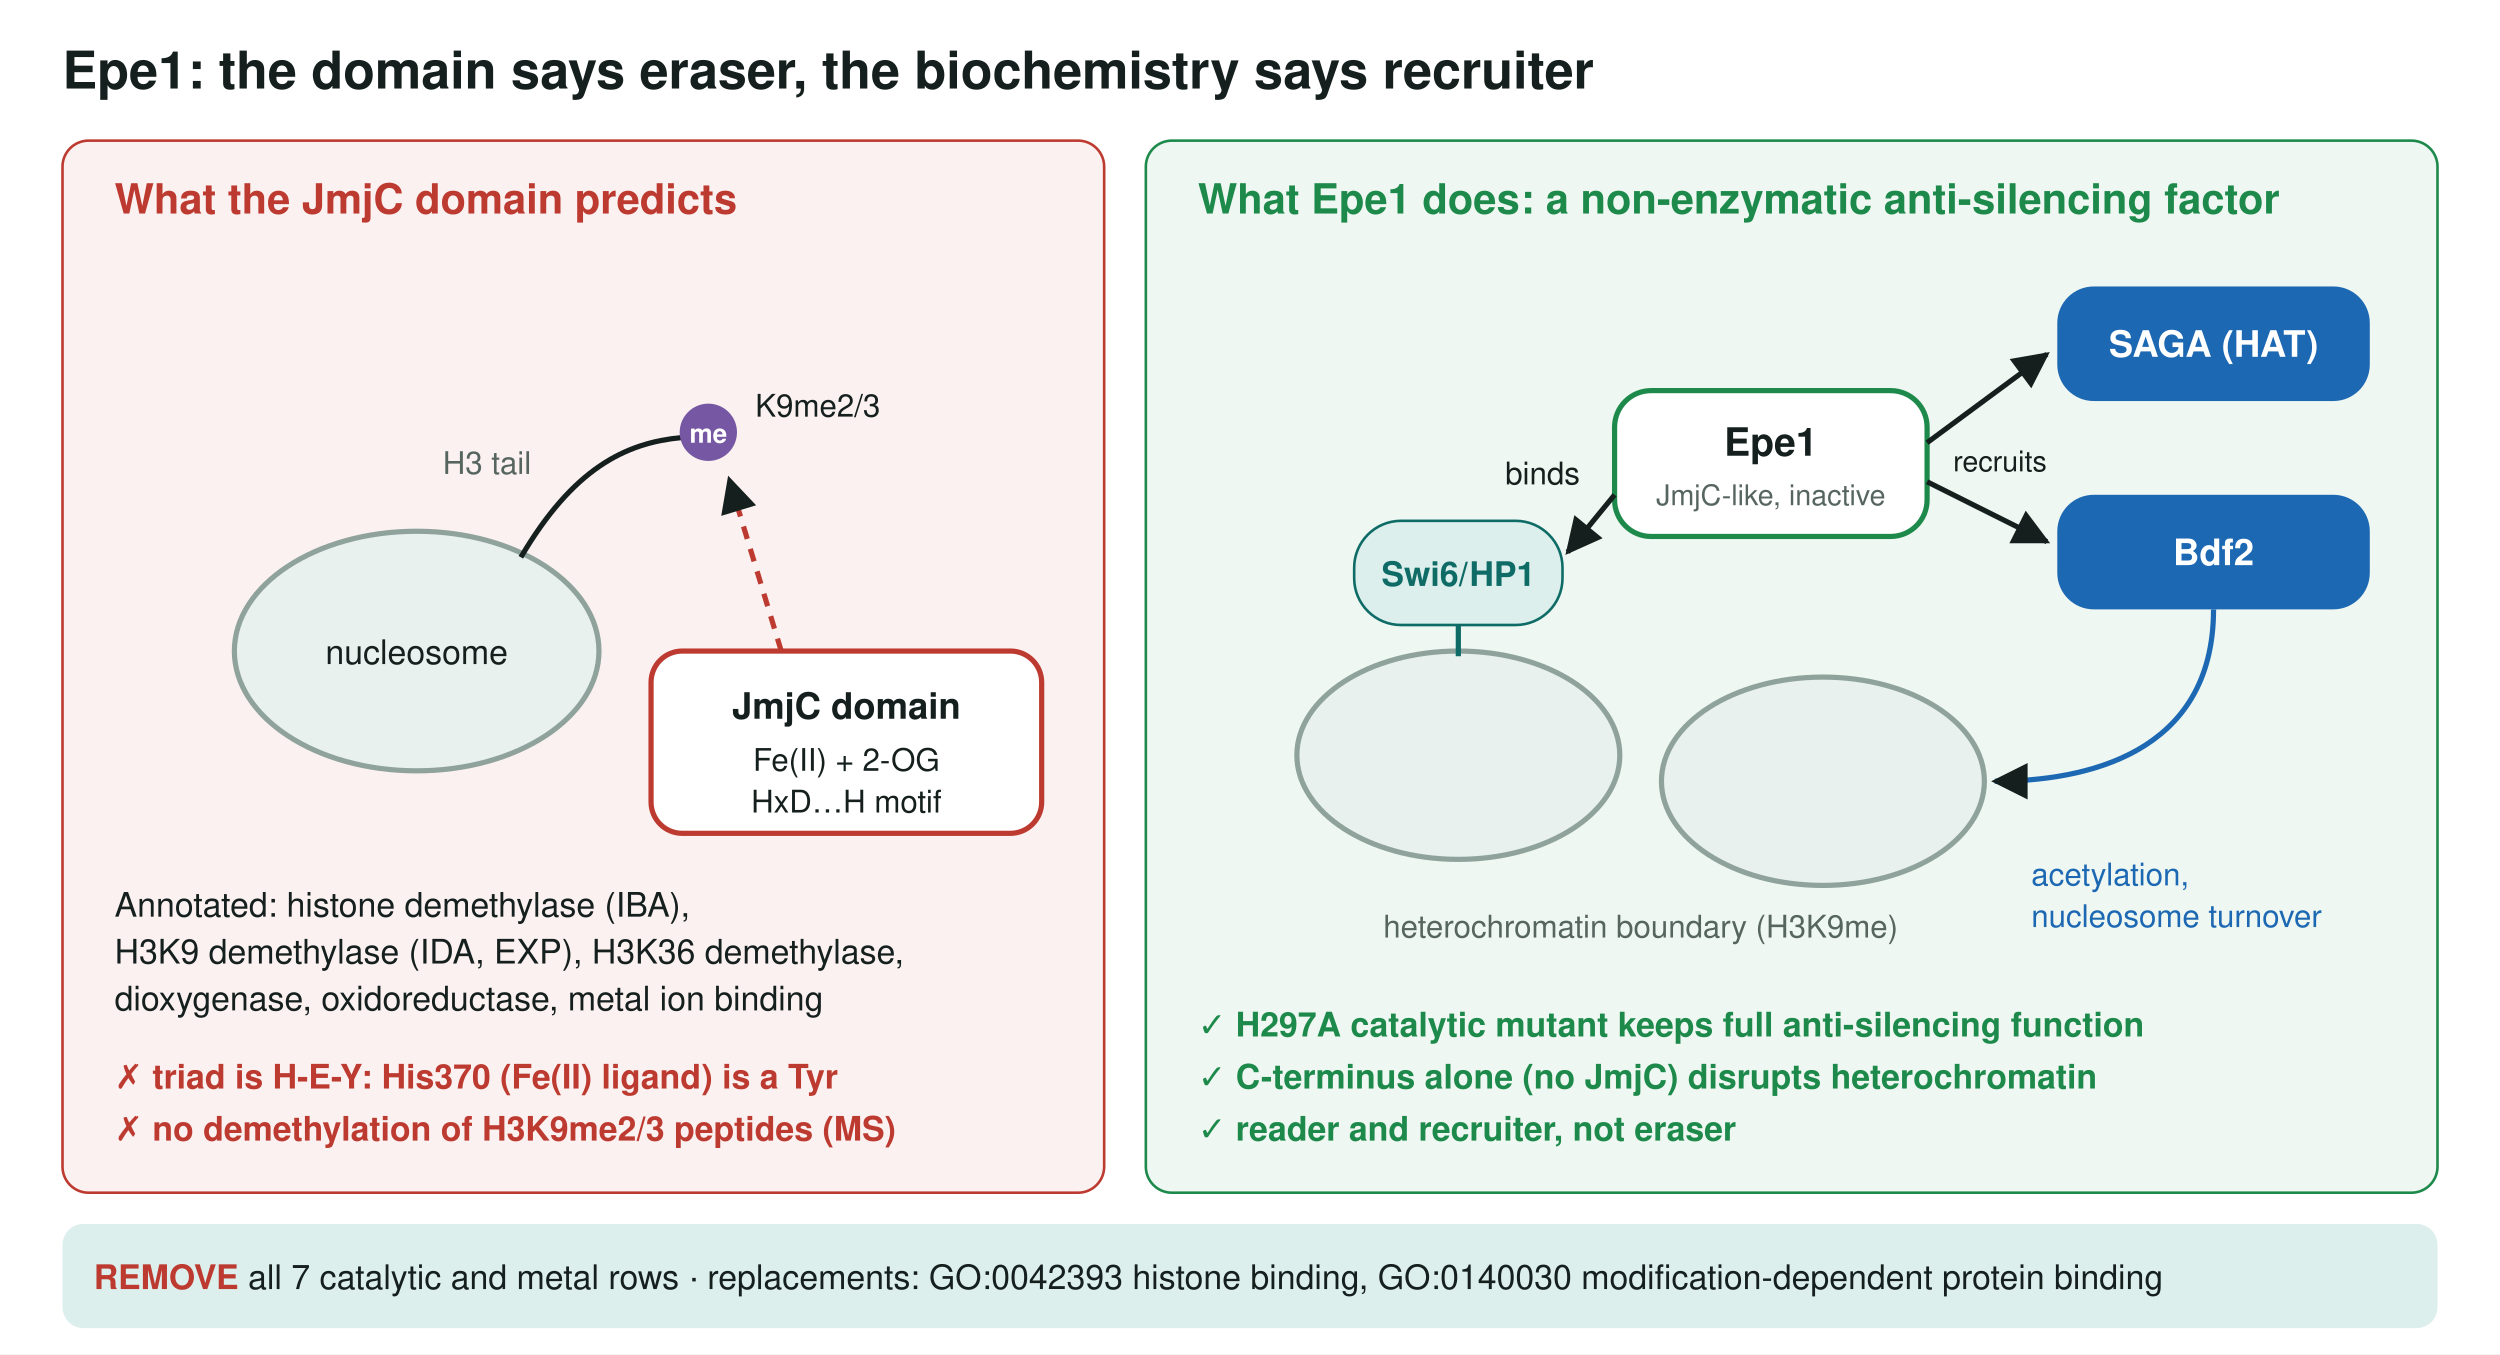
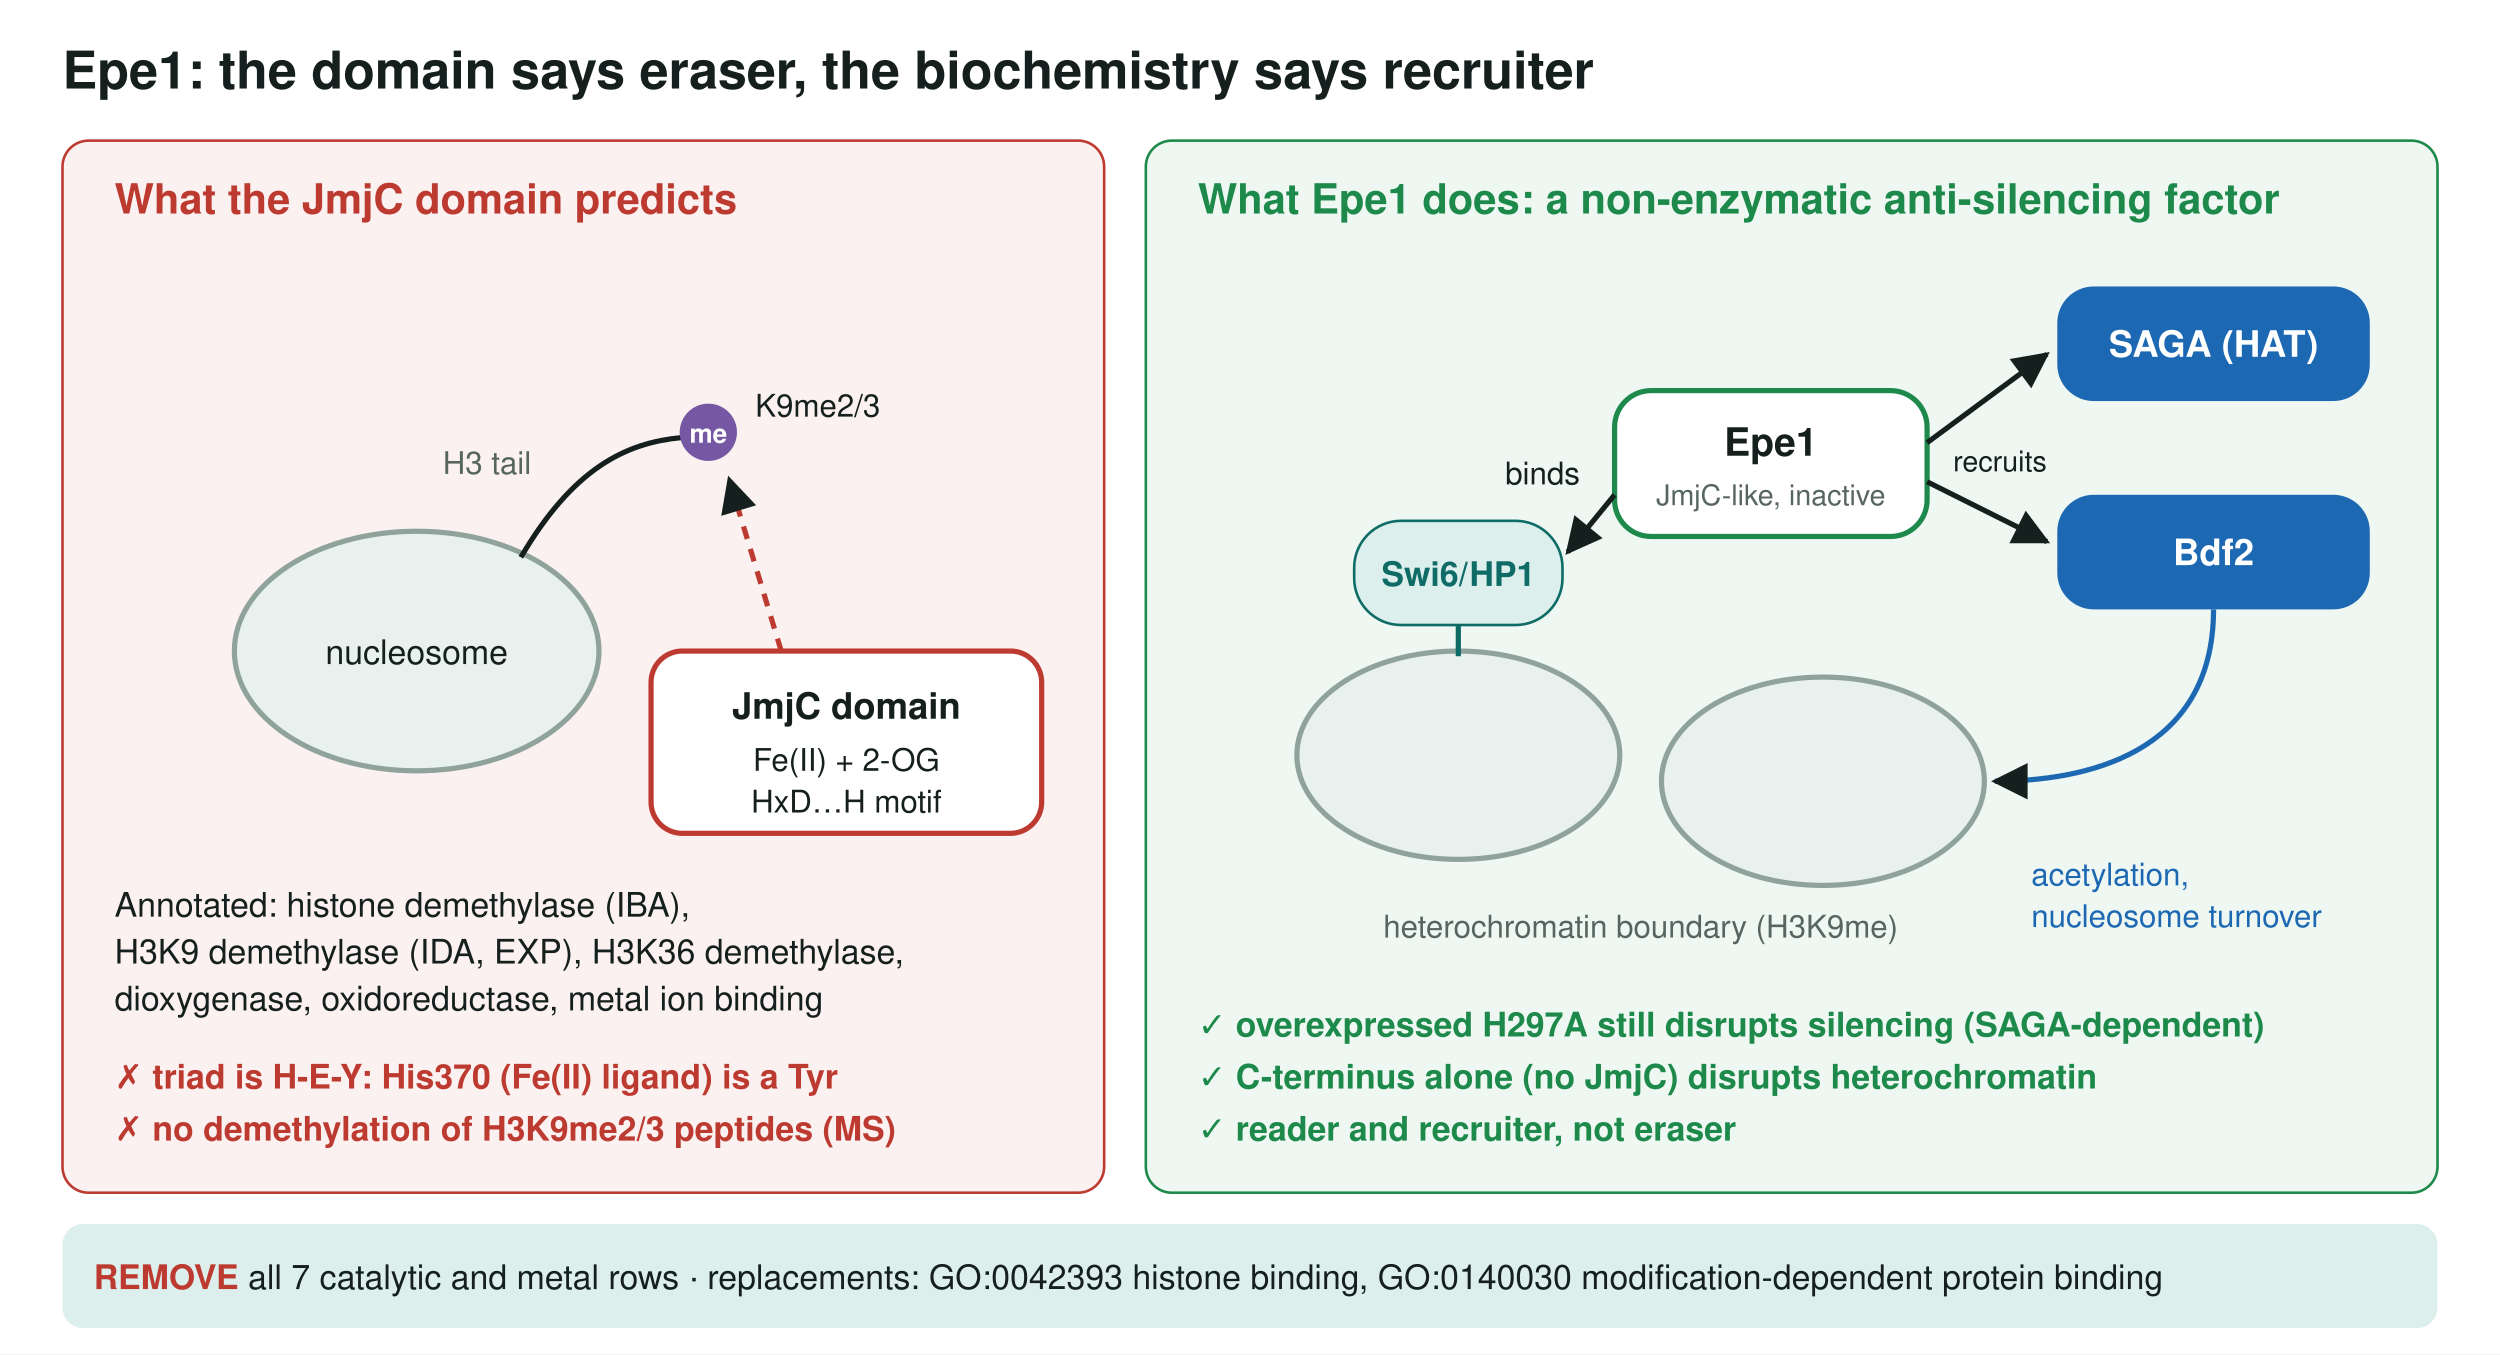
<svg xmlns="http://www.w3.org/2000/svg" viewBox="0 0 960 520" width="960" height="520" font-family="Helvetica, Arial, sans-serif">
  <rect width="960" height="520" fill="#ffffff" />
  <defs>
    <marker id="ar" viewBox="0 0 10 10" refX="9" refY="5" markerWidth="7" markerHeight="7" orient="auto">
      <path d="M0 0 L10 5 L0 10 z" fill="#15201e" />
    </marker>
  </defs>
  <text x="24" y="34" font-size="20" font-weight="bold" fill="#15201e">Epe1: the domain says eraser, the biochemistry says recruiter</text>
  <rect x="24" y="54" width="400" height="404" rx="10" fill="#fbf1f0" stroke="#bd3a30" />
  <text x="44" y="82" font-size="16" font-weight="bold" fill="#bd3a30">What the JmjC domain predicts</text>
  <ellipse cx="160" cy="250" rx="70" ry="46" fill="#e8f1ee" stroke="#8fa39c" stroke-width="2" />
  <text x="160" y="255" font-size="13" text-anchor="middle" fill="#15201e">nucleosome</text>
  <path d="M200 214 C 220 180, 240 170, 262 168" stroke="#15201e" stroke-width="2" fill="none" />
  <text x="170" y="182" font-size="12" fill="#56655f">H3 tail</text>
  <circle cx="272" cy="166" r="11" fill="#7657a3" />
  <text x="272" y="170" font-size="10" text-anchor="middle" fill="#ffffff" font-weight="bold">me</text>
  <text x="290" y="160" font-size="12" fill="#15201e">K9me2/3</text>
  <rect x="250" y="250" width="150" height="70" rx="12" fill="#ffffff" stroke="#bd3a30" stroke-width="2" />
  <text x="325" y="276" font-size="14" text-anchor="middle" font-weight="bold" fill="#15201e">JmjC domain</text>
  <text x="325" y="296" font-size="12" text-anchor="middle" fill="#15201e">Fe(II) + 2-OG</text>
  <text x="325" y="312" font-size="12" text-anchor="middle" fill="#15201e">HxD…H motif</text>
  <path d="M300 250 L 280 184" stroke="#bd3a30" stroke-width="2" stroke-dasharray="5 4" marker-end="url(#ar)" />
  <text x="44" y="352" font-size="13" fill="#15201e">Annotated: histone demethylase (IBA),</text>
  <text x="44" y="370" font-size="13" fill="#15201e">H3K9 demethylase (IDA, EXP), H3K36 demethylase,</text>
  <text x="44" y="388" font-size="13" fill="#15201e">dioxygenase, oxidoreductase, metal ion binding</text>
  <g font-size="13" fill="#bd3a30" font-weight="bold">
    <text x="44" y="418">✗ triad is H-E-Y: His370 (Fe(II) ligand) is a Tyr</text>
    <text x="44" y="438">✗ no demethylation of H3K9me2/3 peptides (MS)</text>
  </g>
  <rect x="440" y="54" width="496" height="404" rx="10" fill="#eef7f1" stroke="#1d8a4b" />
  <text x="460" y="82" font-size="16" font-weight="bold" fill="#1d8a4b">What Epe1 does: a non-enzymatic anti-silencing factor</text>
  <ellipse cx="560" cy="290" rx="62" ry="40" fill="#e8f1ee" stroke="#8fa39c" stroke-width="2" />
  <ellipse cx="700" cy="300" rx="62" ry="40" fill="#e8f1ee" stroke="#8fa39c" stroke-width="2" />
  <text x="630" y="360" font-size="12" text-anchor="middle" fill="#56655f">heterochromatin boundary (H3K9me)</text>
  <rect x="520" y="200" width="80" height="40" rx="18" fill="#dcefec" stroke="#0e6b66" />
  <text x="560" y="225" font-size="13" text-anchor="middle" font-weight="bold" fill="#0e6b66">Swi6/HP1</text>
  <path d="M560 240 L 560 252" stroke="#0e6b66" stroke-width="2" />
  <rect x="620" y="150" width="120" height="56" rx="14" fill="#ffffff" stroke="#1d8a4b" stroke-width="2" />
  <text x="680" y="175" font-size="15" text-anchor="middle" font-weight="bold" fill="#15201e">Epe1</text>
  <text x="680" y="194" font-size="11" text-anchor="middle" fill="#56655f">JmjC-like, inactive</text>
  <path d="M620 190 L 602 212" stroke="#15201e" stroke-width="2" marker-end="url(#ar)" />
  <text x="578" y="186" font-size="12" fill="#15201e">binds</text>
  <rect x="790" y="110" width="120" height="44" rx="14" fill="#1d68b3" />
  <text x="850" y="137" font-size="14" text-anchor="middle" font-weight="bold" fill="#ffffff">SAGA (HAT)</text>
  <rect x="790" y="190" width="120" height="44" rx="14" fill="#1d68b3" />
  <text x="850" y="217" font-size="14" text-anchor="middle" font-weight="bold" fill="#ffffff">Bdf2</text>
  <path d="M740 170 L 786 136" stroke="#15201e" stroke-width="2" marker-end="url(#ar)" />
  <path d="M740 185 L 786 208" stroke="#15201e" stroke-width="2" marker-end="url(#ar)" />
  <text x="750" y="181" font-size="11" fill="#15201e">recruits</text>
  <path d="M850 234 C 850 290, 800 300, 766 300" stroke="#1d68b3" stroke-width="2" fill="none" marker-end="url(#ar)" />
  <text x="780" y="340" font-size="12" fill="#1d68b3">acetylation,</text>
  <text x="780" y="356" font-size="12" fill="#1d68b3">nucleosome turnover</text>
  <g font-size="13" fill="#1d8a4b" font-weight="bold">
-     <text x="460" y="398">✓ H297A catalytic mutant keeps full anti-silencing function</text>
+     <text x="460" y="398">✓ overexpressed H297A still disrupts silencing (SAGA-dependent)</text>
    <text x="460" y="418">✓ C-terminus alone (no JmjC) disrupts heterochromatin</text>
    <text x="460" y="438">✓ reader and recruiter, not eraser</text>
  </g>
  <rect x="24" y="470" width="912" height="40" rx="8" fill="#dcefec" />
  <text x="36" y="495" font-size="13" fill="#15201e">
    <tspan font-weight="bold" fill="#bd3a30">REMOVE</tspan> all 7 catalytic and metal rows · replacements: GO:0042393 histone binding, GO:0140030 modification-dependent protein binding</text>
</svg>
